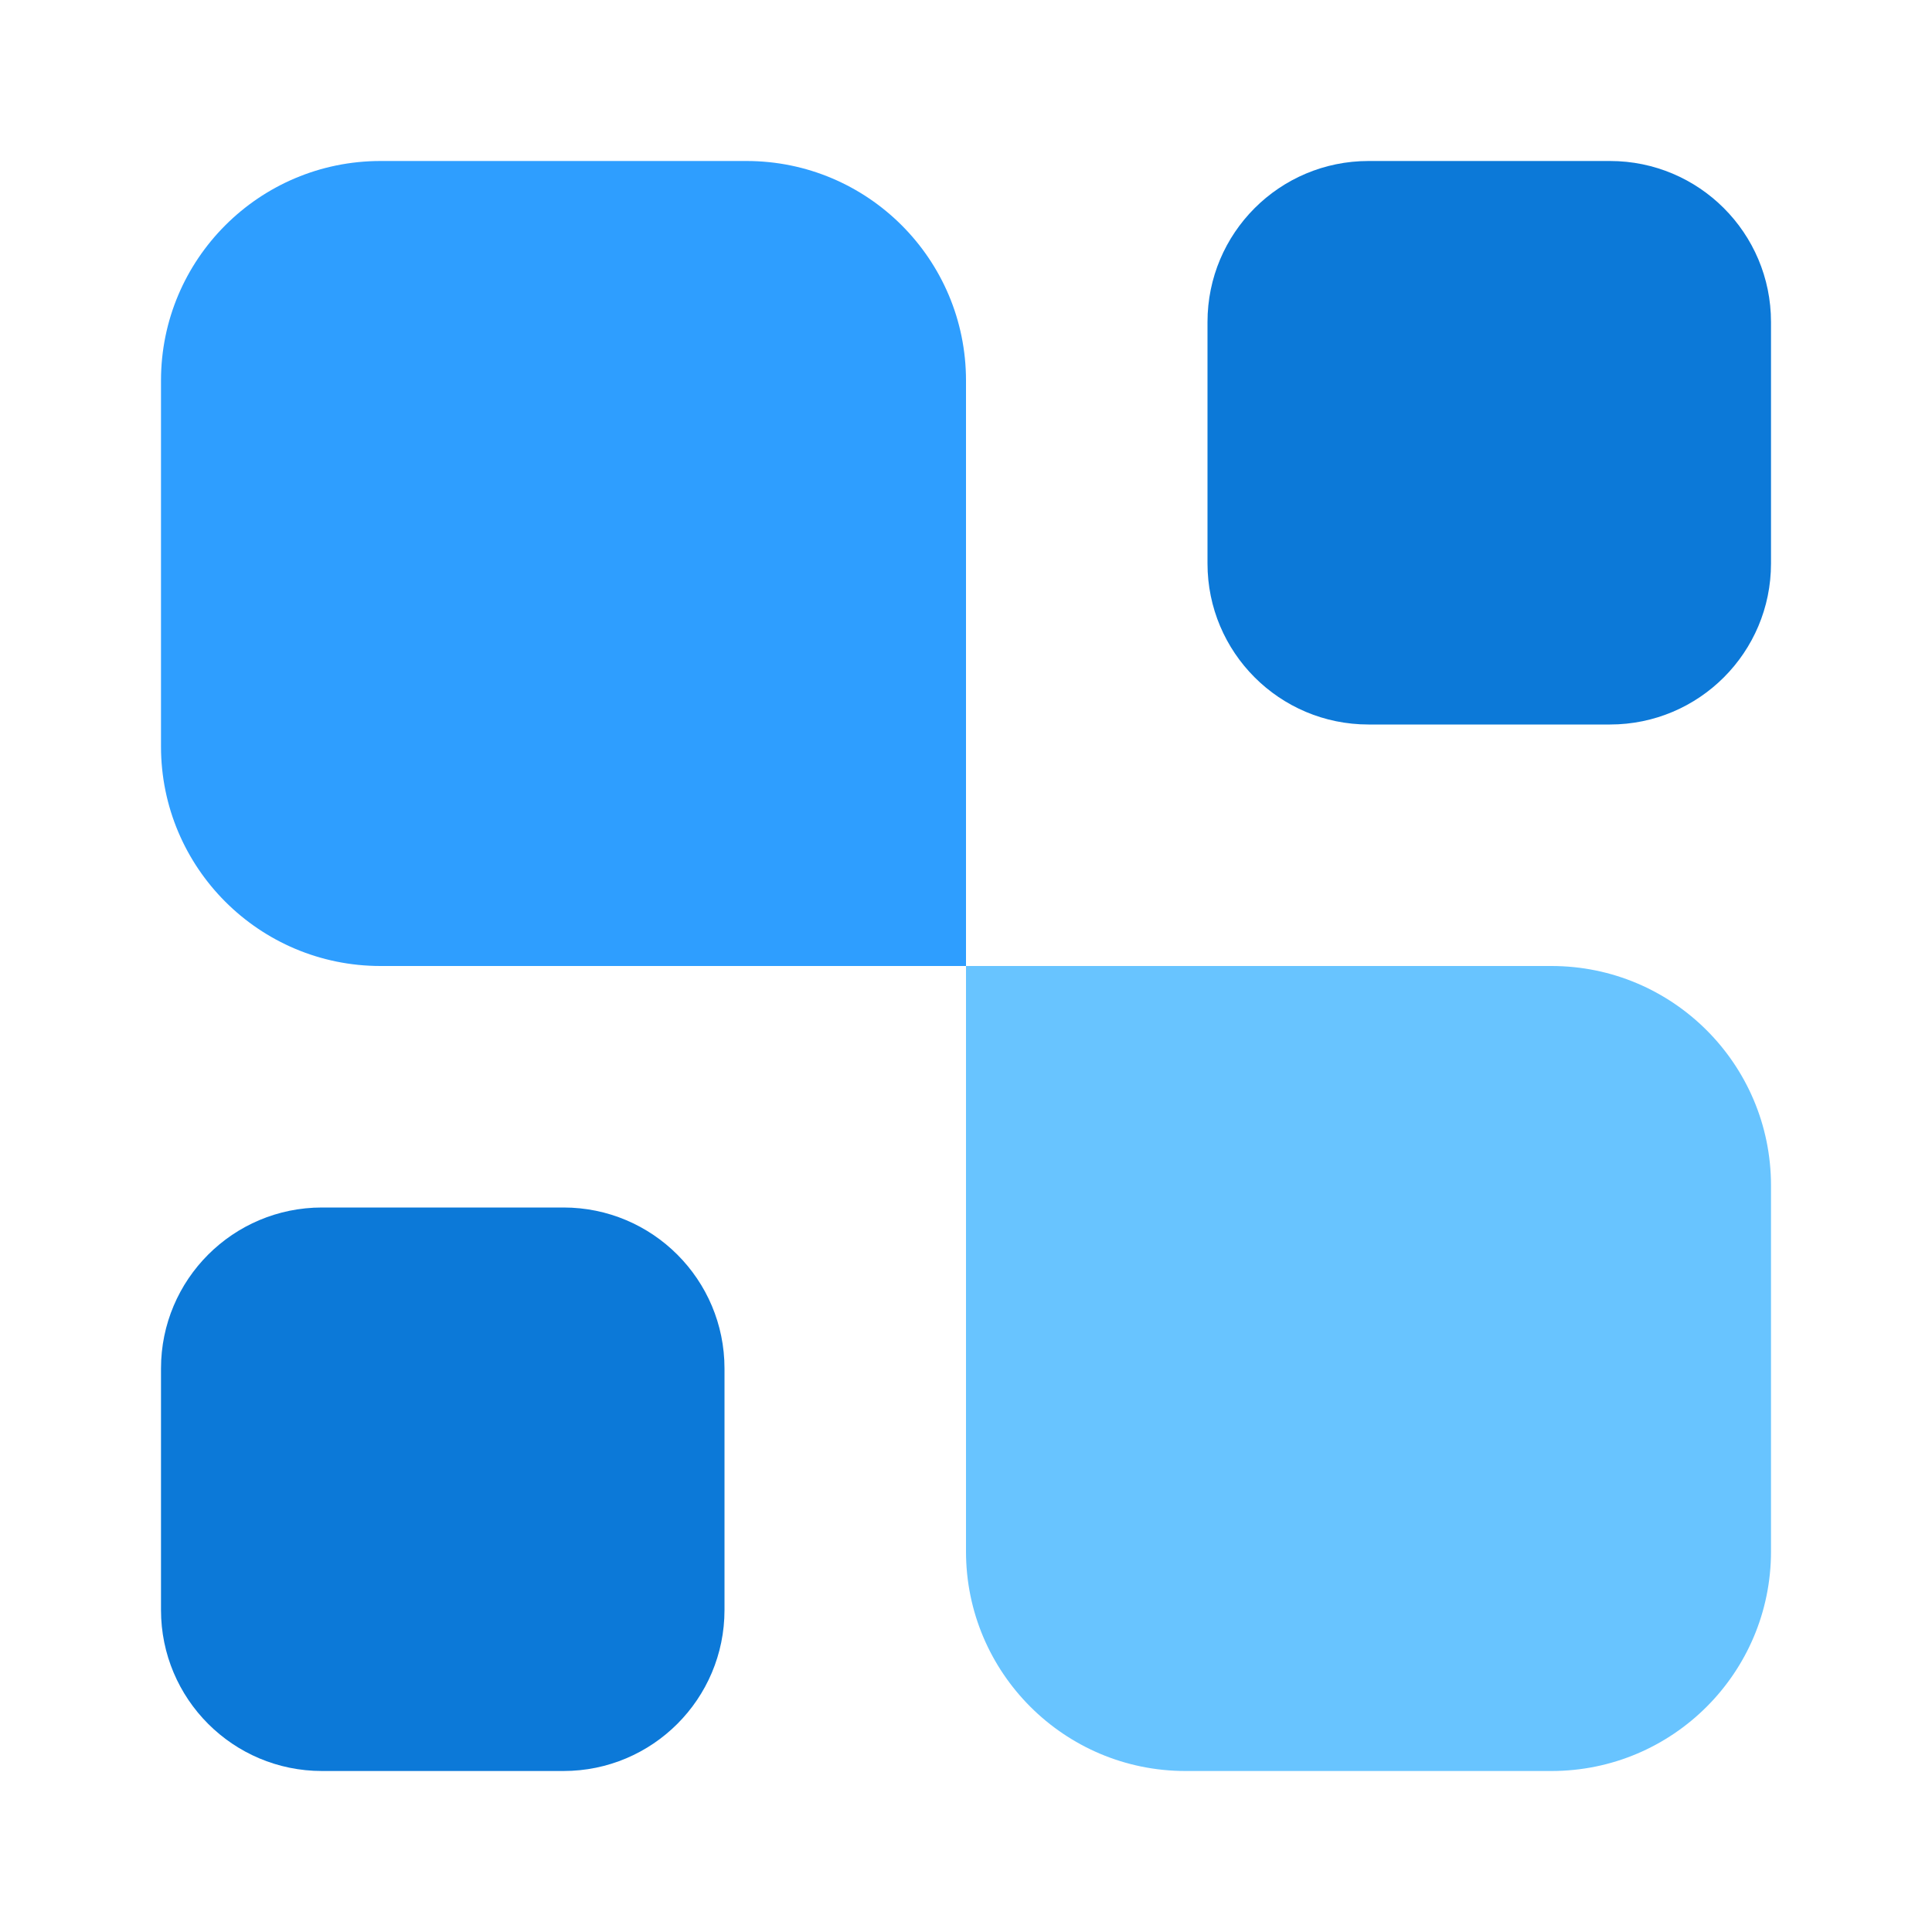
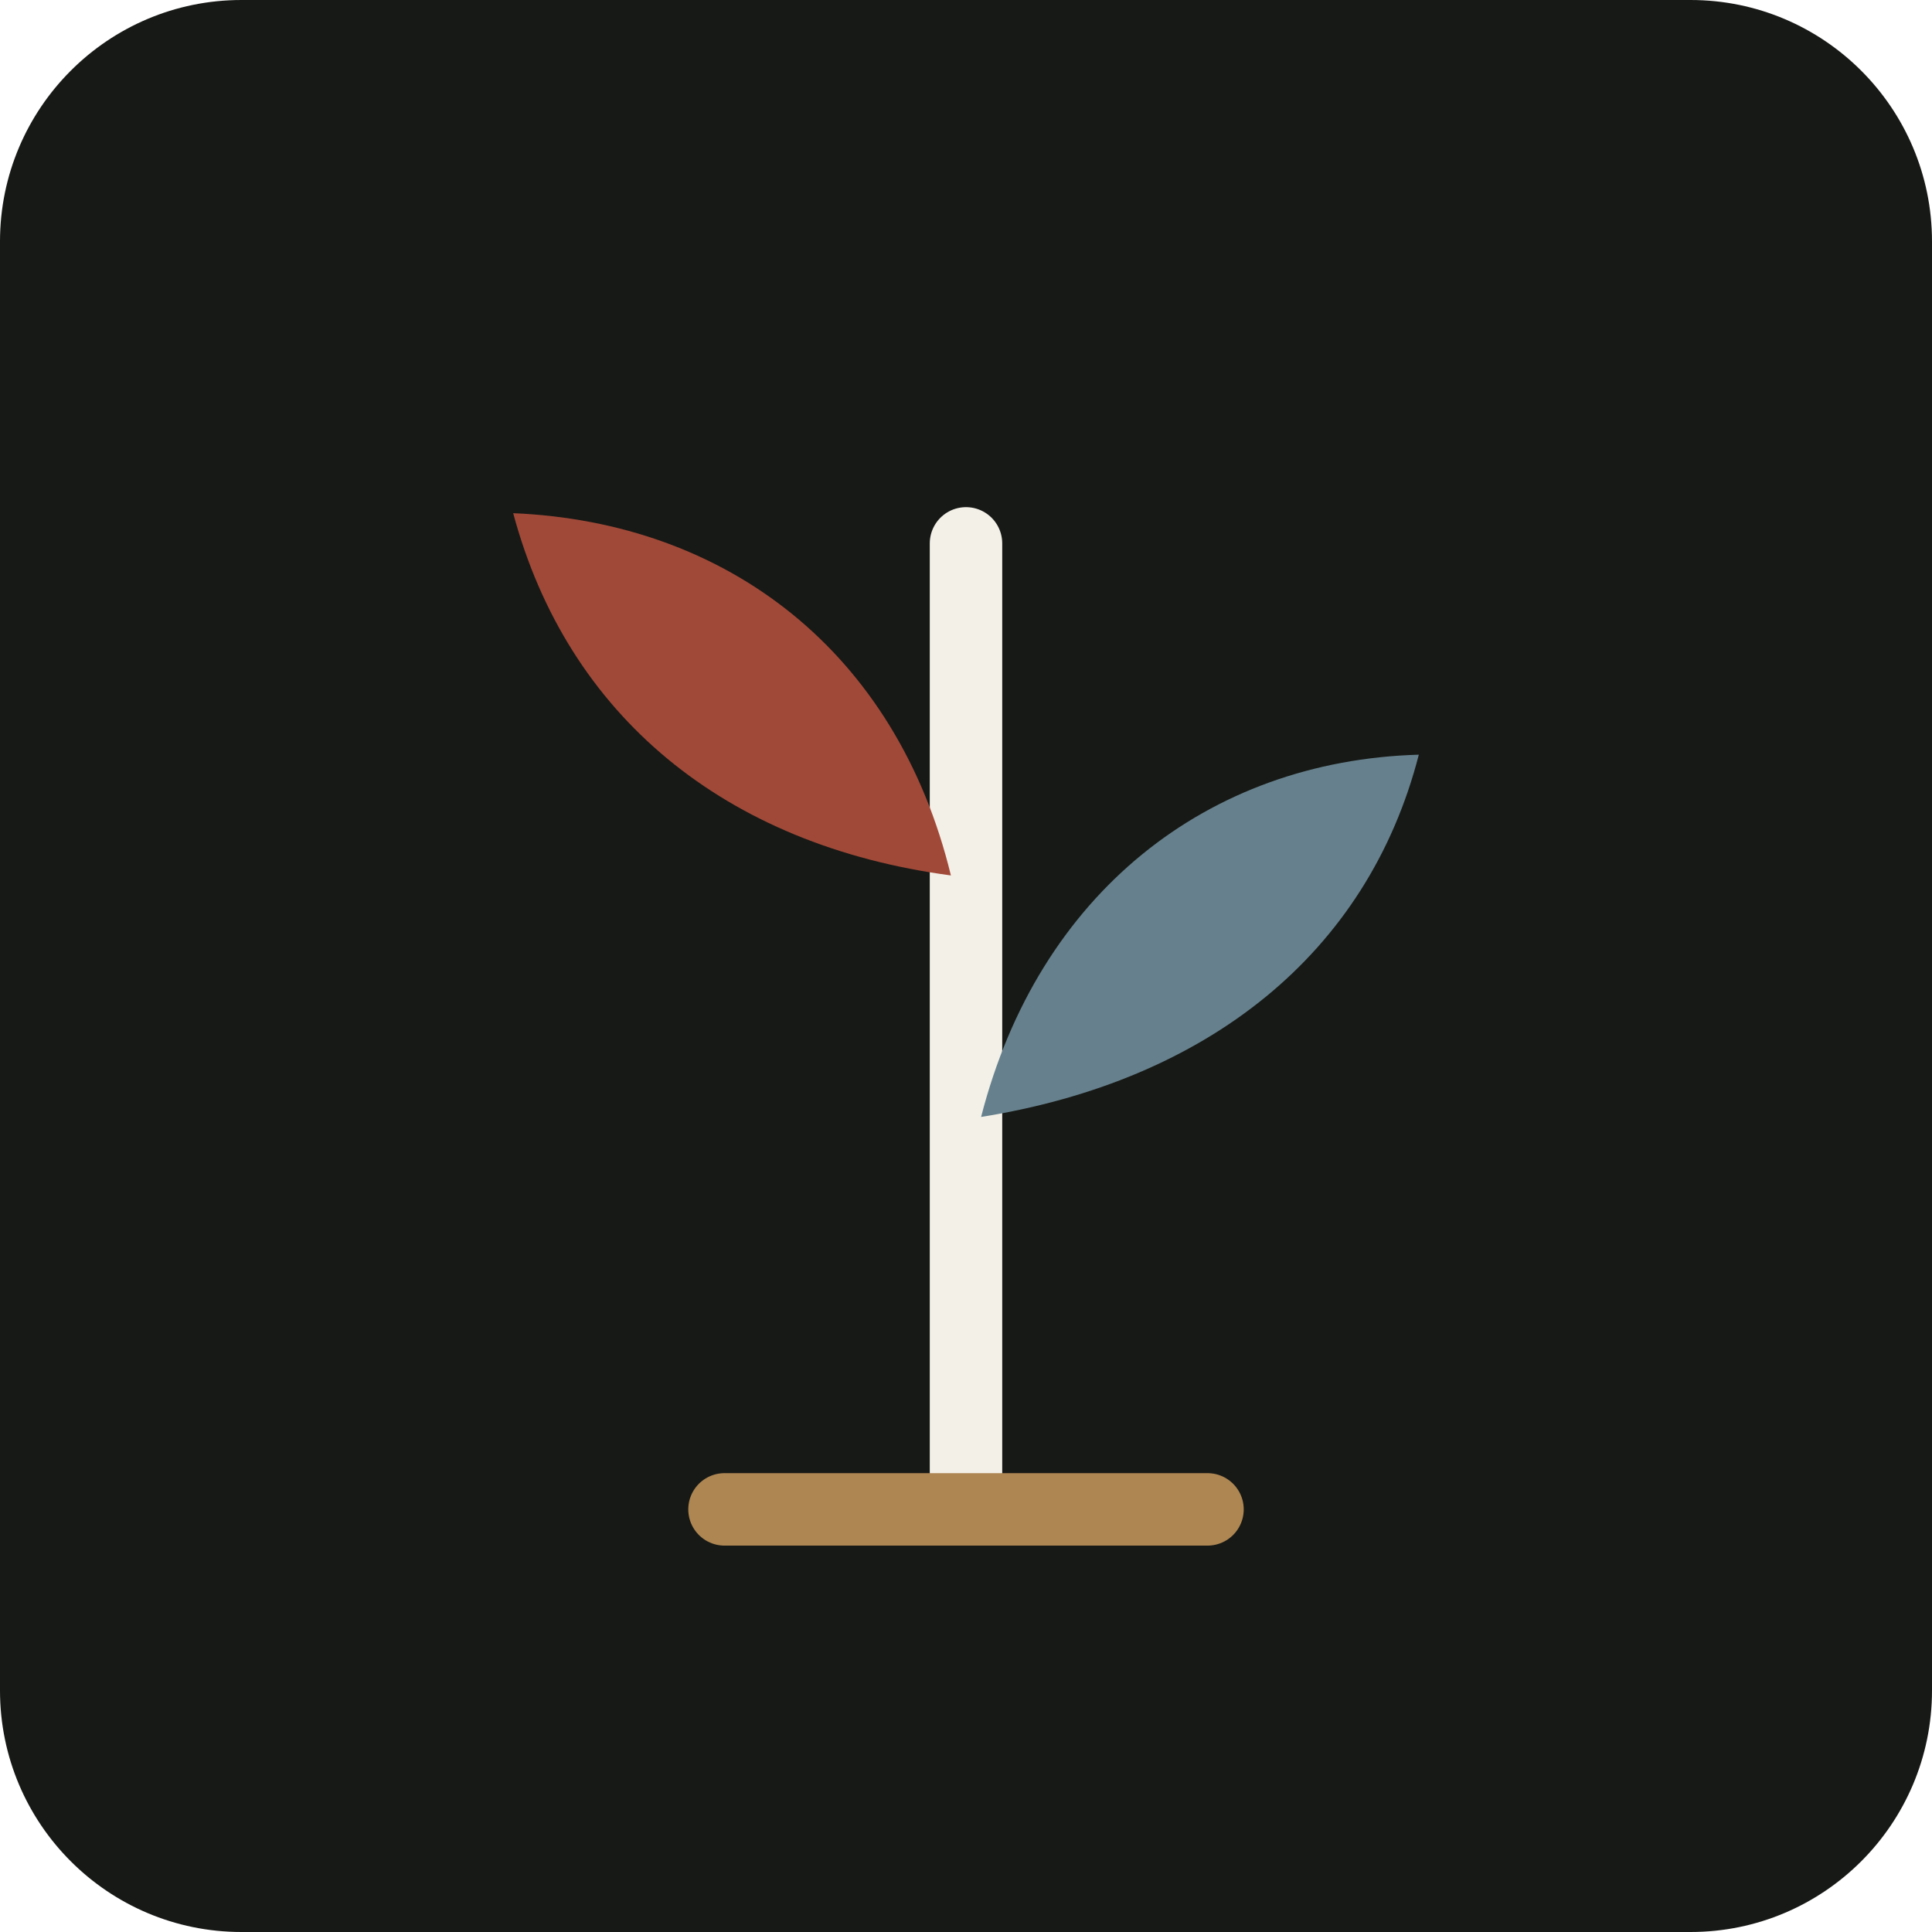
- <svg xmlns="http://www.w3.org/2000/svg" width="24" height="24" viewBox="0 0 24 24" fill="none">
-   <path d="M22 19.273C22 20.779 20.779 22 19.273 22H14.727C13.221 22 12 20.779 12 19.273V12H19.273C20.779 12 22 13.221 22 14.727V19.273Z" fill="#68C4FF" />
-   <path d="M20 2C21.105 2 22 2.895 22 4V7C22 8.105 21.105 9 20 9H17C15.895 9 15 8.105 15 7V4C15 2.895 15.895 2 17 2H20Z" fill="#0C79D8" />
-   <path d="M7 15C8.105 15 9 15.895 9 17V20C9 21.105 8.105 22 7 22H4C2.895 22 2 21.105 2 20V17C2 15.895 2.895 15 4 15H7Z" fill="#0C79D8" />
-   <path d="M12 12H4.727C3.221 12 2 10.779 2 9.273V4.727C2 3.221 3.221 2 4.727 2H9.273C10.779 2 12 3.221 12 4.727V12Z" fill="#2E9EFF" />
+ <svg xmlns="http://www.w3.org/2000/svg" width="64" height="64" viewBox="0 0 64 64" fill="none">
+   <rect width="64" height="64" rx="8" fill="#171916" />
+   <path d="M32 50V18" stroke="#F3F0E8" stroke-width="2.4" stroke-linecap="round" />
+   <path d="M31.5 29C24 28 18.8 23.7 17 17C24.1 17.3 29.7 21.6 31.5 29Z" fill="#A14938" />
+   <path d="M32.5 37C40 35.8 45.3 31.6 47 25C40 25.2 34.4 29.6 32.5 37Z" fill="#66818D" />
+   <path d="M24 50H40" stroke="#AE8652" stroke-width="2.4" stroke-linecap="round" />
</svg>
